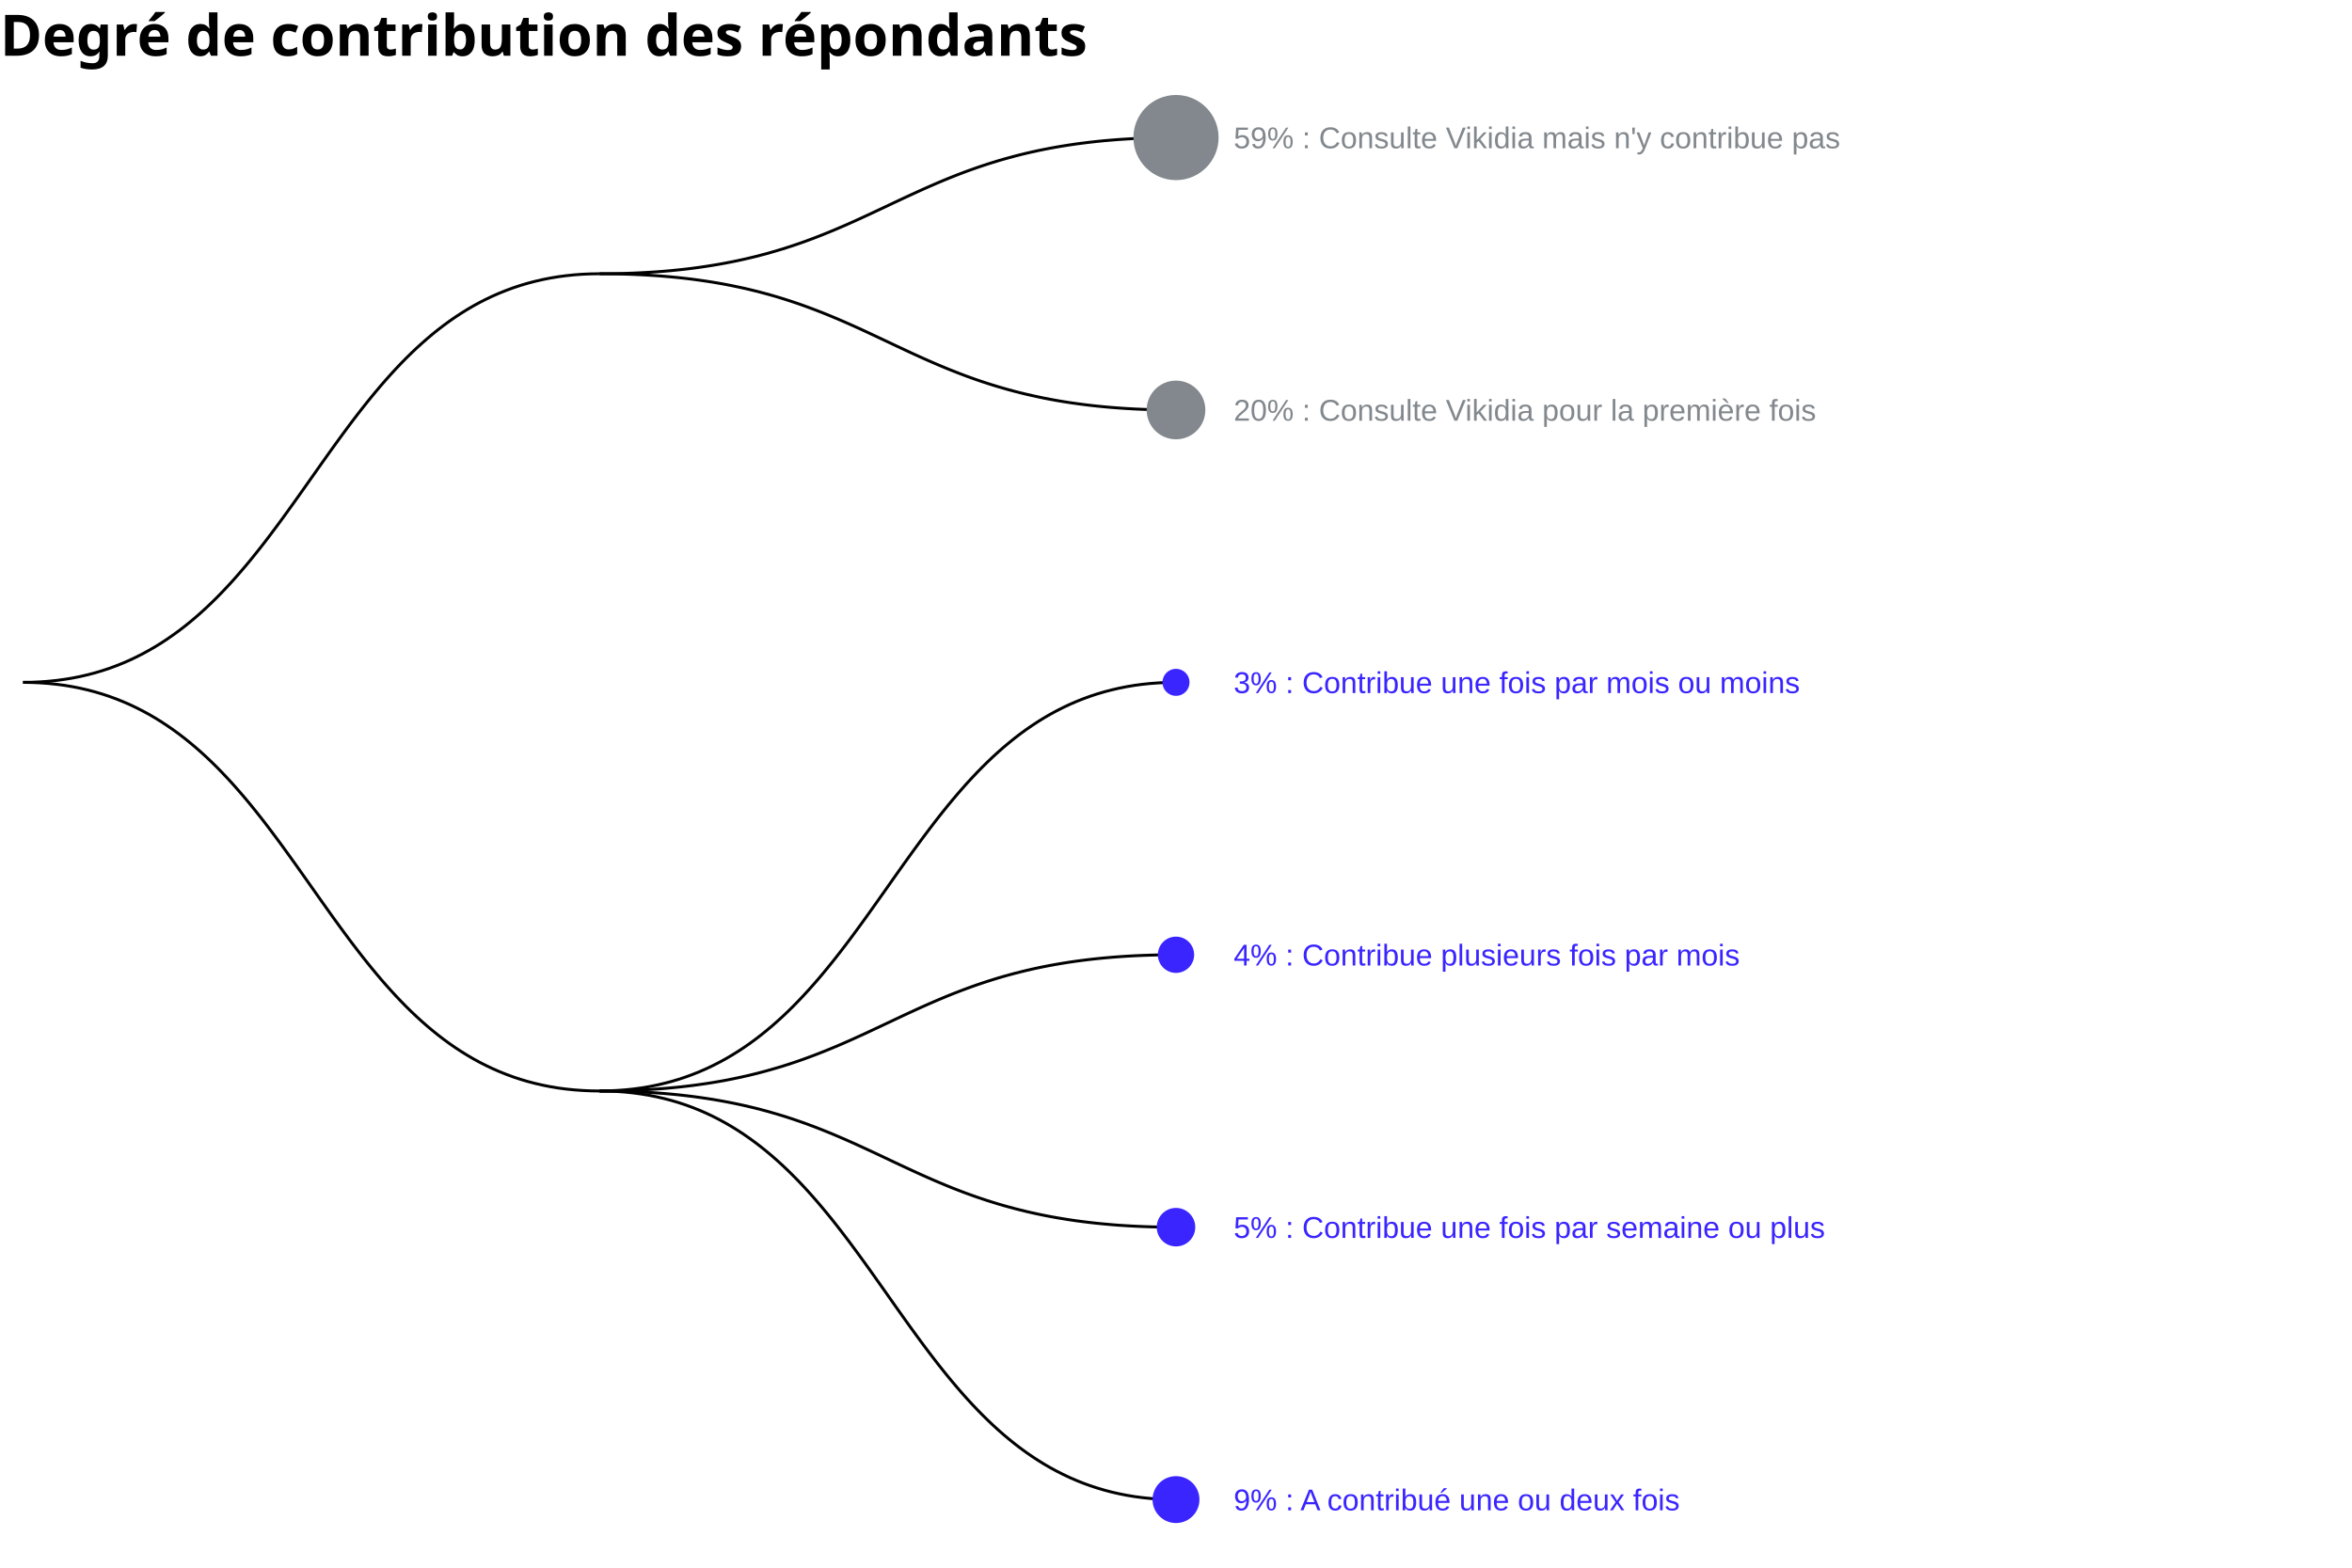
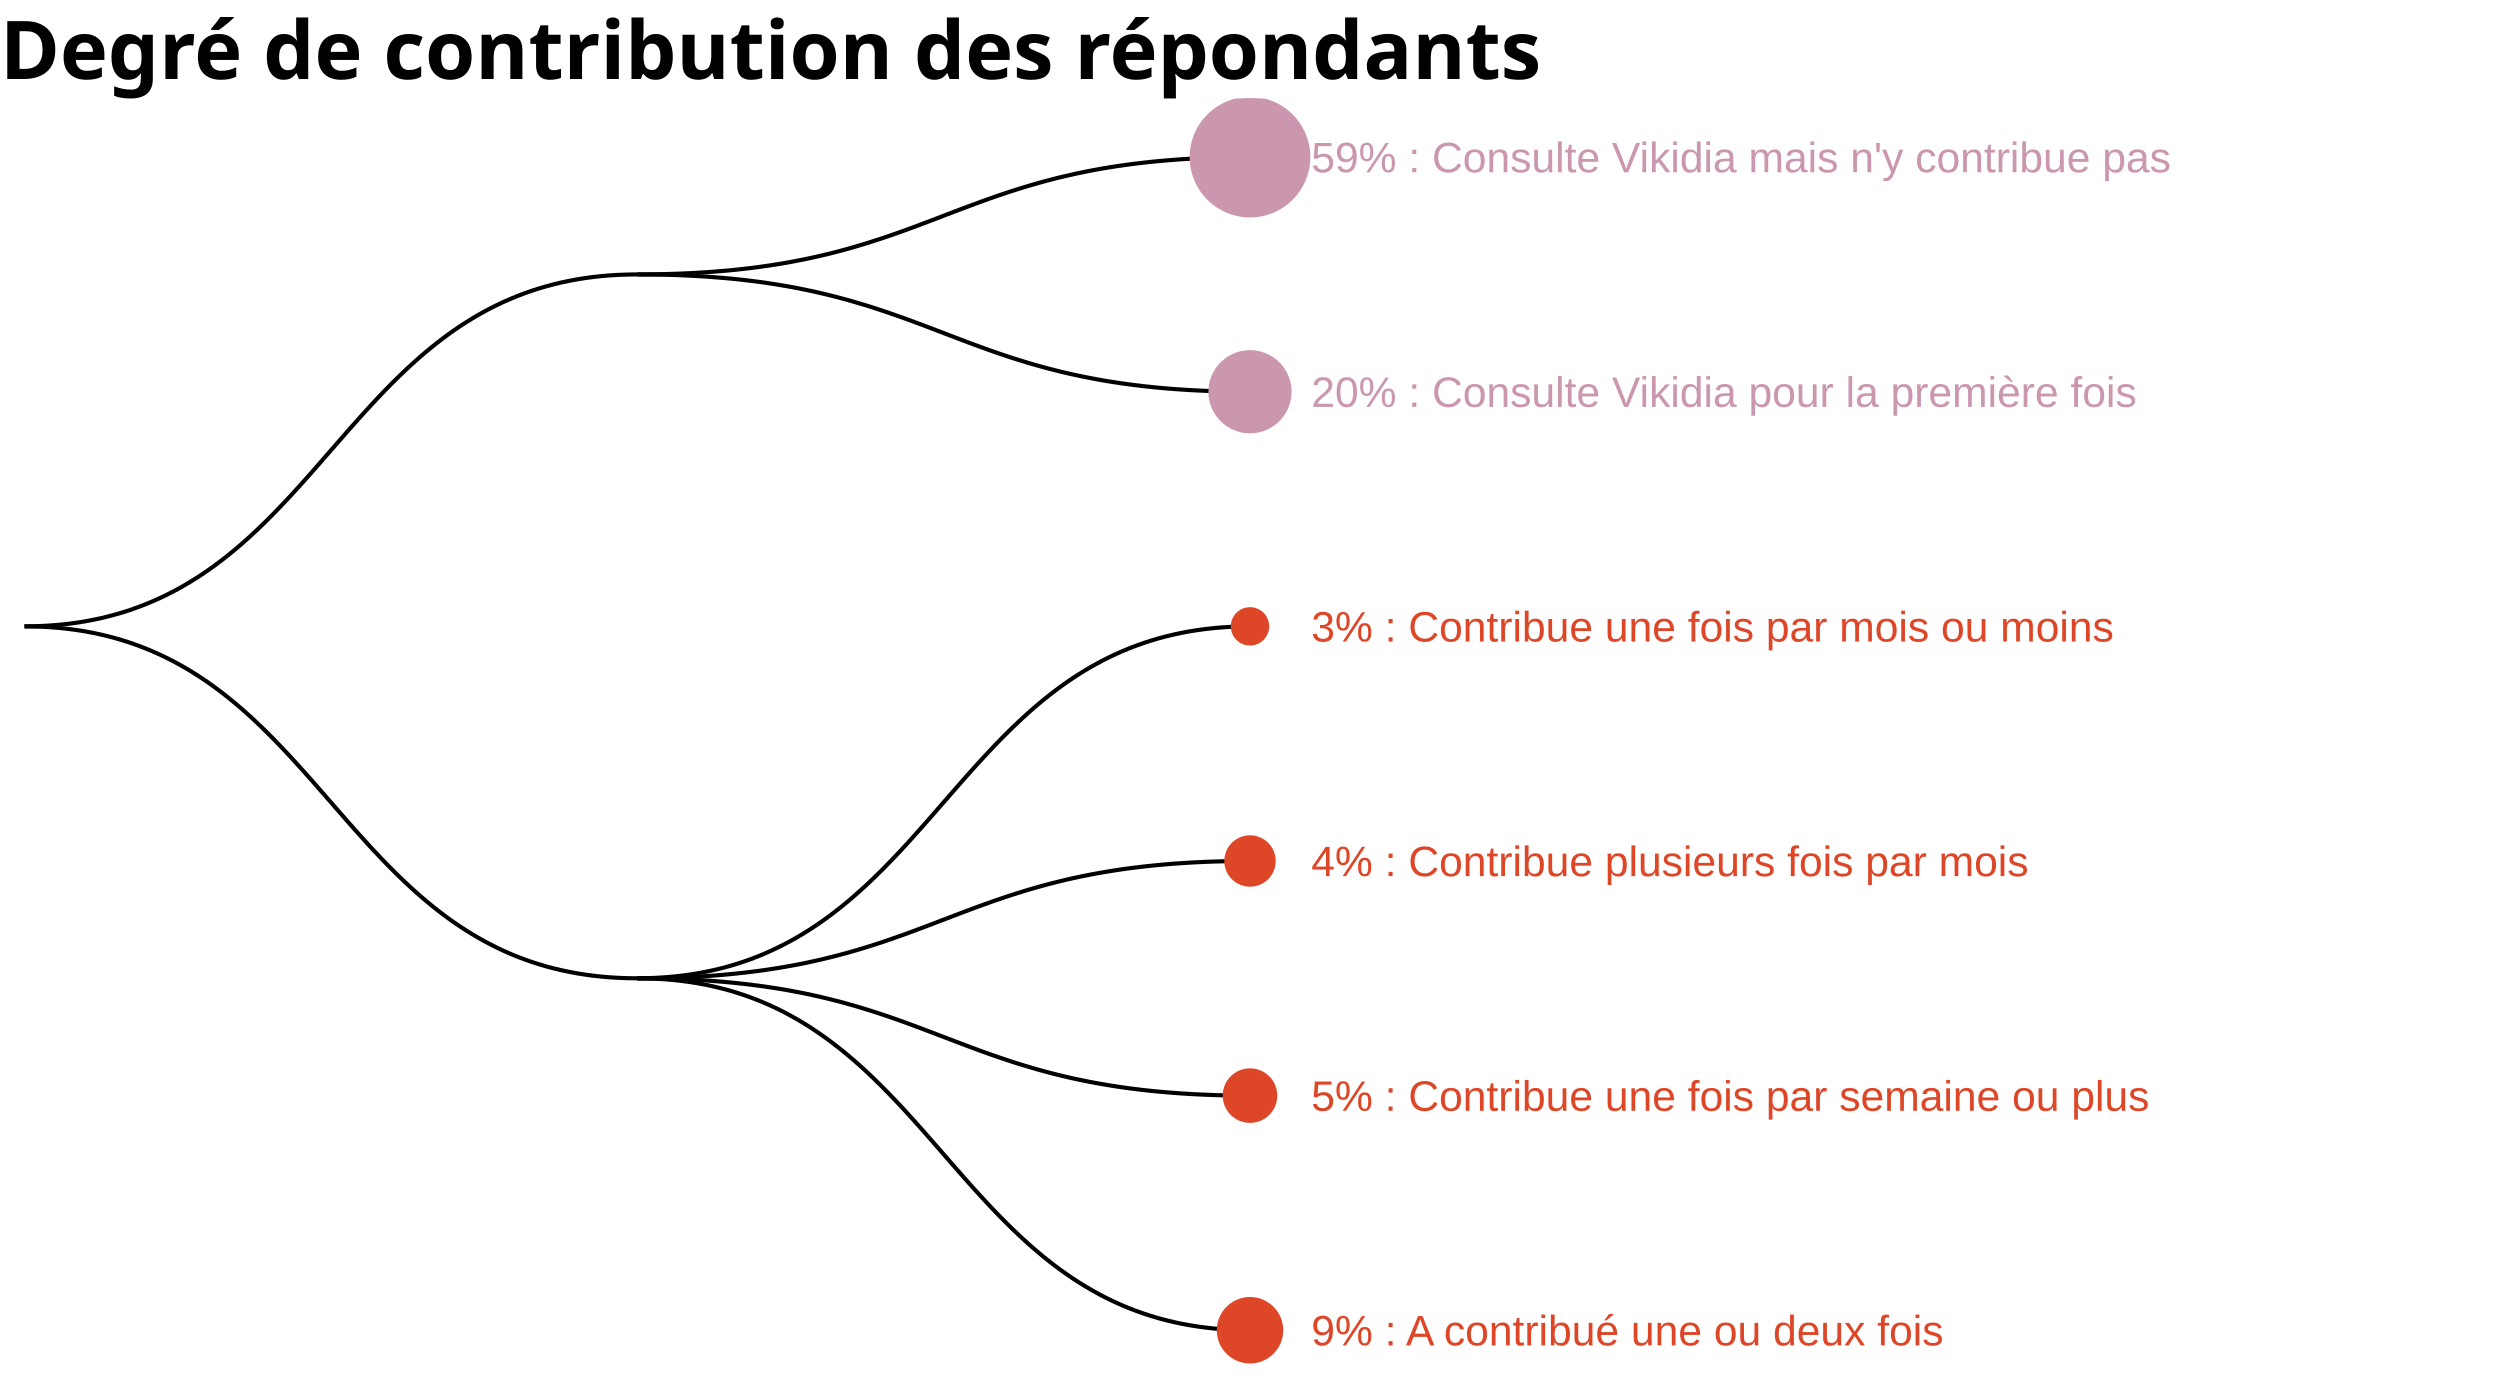
- <svg xmlns="http://www.w3.org/2000/svg" class="svglite" width="864.00pt" height="576.00pt" viewBox="0 0 864.00 576.00">
+ <svg xmlns="http://www.w3.org/2000/svg" class="svglite" width="648.00pt" height="360.00pt" viewBox="0 0 648.00 360.00">
  <defs>
    <style type="text/css">
    .svglite line, .svglite polyline, .svglite polygon, .svglite path, .svglite rect, .svglite circle {
      fill: none;
      stroke: #000000;
      stroke-linecap: round;
      stroke-linejoin: round;
      stroke-miterlimit: 10.00;
    }
    .svglite text {
      white-space: pre;
    }
  </style>
  </defs>
  <rect width="100%" height="100%" style="stroke: none; fill: none;" />
  <defs>
-     <clipPath id="cpMC4wMHw4NjQuMDB8MC4wMHw1NzYuMDA=">
-       <rect x="0.00" y="0.00" width="864.00" height="576.00" />
+     <clipPath id="cpMC4wMHw2NDguMDB8MC4wMHwzNjAuMDA=">
+       <rect x="0.00" y="0.00" width="648.00" height="360.00" />
    </clipPath>
  </defs>
-   <g clip-path="url(#cpMC4wMHw4NjQuMDB8MC4wMHw1NzYuMDA=)">
+   <g clip-path="url(#cpMC4wMHw2NDguMDB8MC4wMHwzNjAuMDA=)">
</g>
  <defs>
-     <clipPath id="cpMC4wMHw4NjQuMDB8MjUuNTJ8NTc2LjAw">
-       <rect x="0.00" y="25.52" width="864.00" height="550.48" />
+     <clipPath id="cpMC4wMHw2NDguMDB8MjUuNTJ8MzYwLjAw">
+       <rect x="0.00" y="25.52" width="648.00" height="334.48" />
    </clipPath>
  </defs>
-   <g clip-path="url(#cpMC4wMHw4NjQuMDB8MjUuNTJ8NTc2LjAw)">
-     <polyline points="8.47,250.71 11.65,250.76 14.76,250.90 17.81,251.12 20.80,251.43 23.73,251.82 26.60,252.30 29.42,252.86 32.18,253.50 34.88,254.21 37.53,255.00 40.13,255.86 42.68,256.80 45.18,257.80 47.64,258.87 50.04,260.01 52.40,261.21 54.72,262.47 57.00,263.80 59.23,265.18 61.42,266.62 63.58,268.11 65.70,269.66 67.78,271.26 69.83,272.91 71.84,274.60 73.82,276.34 75.77,278.12 77.69,279.95 79.59,281.81 81.45,283.72 83.29,285.66 85.11,287.63 86.90,289.64 88.67,291.67 90.43,293.74 92.16,295.83 93.87,297.95 95.57,300.09 97.26,302.25 98.93,304.44 100.58,306.64 102.23,308.85 103.87,311.08 105.49,313.32 107.11,315.57 108.73,317.83 110.34,320.10 111.95,322.37 113.55,324.64 115.16,326.92 116.76,329.19 118.37,331.46 119.98,333.73 121.59,335.99 123.21,338.24 124.84,340.48 126.48,342.71 128.12,344.93 129.78,347.13 131.45,349.31 133.13,351.47 134.83,353.61 136.55,355.73 138.28,357.82 140.03,359.89 141.80,361.92 143.60,363.93 145.41,365.90 147.25,367.84 149.12,369.75 151.01,371.61 152.94,373.44 154.89,375.22 156.87,376.96 158.88,378.65 160.93,380.30 163.01,381.90 165.13,383.45 167.28,384.94 169.48,386.38 171.71,387.76 173.98,389.09 176.30,390.35 178.66,391.55 181.07,392.69 183.52,393.76 186.02,394.76 188.57,395.70 191.17,396.56 193.82,397.35 196.53,398.06 199.29,398.70 202.10,399.26 204.98,399.74 207.91,400.13 210.90,400.44 213.95,400.66 217.06,400.80 220.24,400.85 " style="stroke-width: 1.07; stroke-linecap: butt;" />
-     <polyline points="8.47,250.71 11.65,250.67 14.76,250.53 17.81,250.31 20.80,250.00 23.73,249.60 26.60,249.13 29.42,248.57 32.18,247.93 34.88,247.22 37.53,246.43 40.13,245.57 42.68,244.63 45.18,243.63 47.64,242.56 50.04,241.42 52.40,240.22 54.72,238.95 57.00,237.63 59.23,236.25 61.42,234.81 63.58,233.31 65.70,231.77 67.78,230.17 69.83,228.52 71.84,226.83 73.82,225.09 75.77,223.31 77.69,221.48 79.59,219.61 81.45,217.71 83.29,215.77 85.11,213.80 86.90,211.79 88.67,209.75 90.43,207.69 92.16,205.60 93.87,203.48 95.57,201.34 97.26,199.18 98.93,196.99 100.58,194.79 102.23,192.58 103.87,190.35 105.49,188.11 107.11,185.86 108.73,183.60 110.34,181.33 111.95,179.06 113.55,176.79 115.16,174.51 116.76,172.24 118.37,169.97 119.98,167.70 121.59,165.44 123.21,163.19 124.84,160.95 126.48,158.72 128.12,156.50 129.78,154.30 131.45,152.12 133.13,149.96 134.83,147.82 136.55,145.70 138.28,143.61 140.03,141.54 141.80,139.51 143.60,137.50 145.41,135.53 147.25,133.59 149.12,131.68 151.01,129.82 152.94,127.99 154.89,126.21 156.87,124.47 158.88,122.77 160.93,121.13 163.01,119.53 165.13,117.98 167.28,116.49 169.48,115.05 171.71,113.67 173.98,112.34 176.30,111.08 178.66,109.88 181.07,108.74 183.52,107.67 186.02,106.67 188.57,105.73 191.17,104.87 193.82,104.08 196.53,103.37 199.29,102.73 202.10,102.17 204.98,101.69 207.91,101.30 210.90,100.99 213.95,100.76 217.06,100.63 220.24,100.58 " style="stroke-width: 1.07; stroke-linecap: butt;" />
-     <polyline points="220.24,400.85 223.41,400.89 226.52,401.03 229.58,401.25 232.56,401.56 235.50,401.96 238.37,402.43 241.18,402.99 243.94,403.63 246.65,404.34 249.30,405.13 251.90,405.99 254.45,406.93 256.95,407.93 259.40,409.00 261.81,410.14 264.17,411.34 266.49,412.61 268.76,413.93 270.99,415.31 273.19,416.75 275.34,418.25 277.46,419.79 279.54,421.39 281.59,423.04 283.60,424.73 285.58,426.47 287.54,428.26 289.46,430.08 291.35,431.95 293.22,433.85 295.06,435.79 296.87,437.76 298.67,439.77 300.44,441.81 302.19,443.87 303.92,445.96 305.64,448.08 307.34,450.22 309.02,452.39 310.69,454.57 312.35,456.77 313.99,458.98 315.63,461.21 317.26,463.45 318.88,465.70 320.49,467.96 322.10,470.23 323.71,472.50 325.32,474.77 326.92,477.05 328.52,479.32 330.13,481.59 331.74,483.86 333.36,486.12 334.98,488.37 336.61,490.61 338.24,492.84 339.89,495.06 341.55,497.26 343.22,499.44 344.90,501.60 346.60,503.74 348.31,505.86 350.05,507.95 351.80,510.02 353.57,512.06 355.36,514.06 357.18,516.04 359.02,517.97 360.89,519.88 362.78,521.74 364.70,523.57 366.65,525.35 368.63,527.09 370.65,528.79 372.69,530.43 374.77,532.03 376.89,533.58 379.05,535.07 381.24,536.51 383.47,537.89 385.75,539.22 388.07,540.48 390.43,541.68 392.83,542.82 395.29,543.89 397.79,544.90 400.34,545.83 402.94,546.69 405.59,547.48 408.29,548.20 411.05,548.83 413.87,549.39 416.74,549.87 419.67,550.26 422.66,550.57 425.71,550.80 428.82,550.93 432.00,550.98 " style="stroke-width: 1.07; stroke-linecap: butt;" />
-     <polyline points="220.24,400.85 223.41,400.86 226.52,400.91 229.58,400.98 232.56,401.08 235.50,401.22 238.37,401.38 241.18,401.56 243.94,401.77 246.65,402.01 249.30,402.27 251.90,402.56 254.45,402.87 256.95,403.21 259.40,403.57 261.81,403.94 264.17,404.35 266.49,404.77 268.76,405.21 270.99,405.67 273.19,406.15 275.34,406.65 277.46,407.16 279.54,407.69 281.59,408.24 283.60,408.81 285.58,409.39 287.54,409.98 289.46,410.59 291.35,411.21 293.22,411.85 295.06,412.49 296.87,413.15 298.67,413.82 300.44,414.50 302.19,415.19 303.92,415.89 305.64,416.59 307.34,417.31 309.02,418.03 310.69,418.75 312.35,419.49 313.99,420.22 315.63,420.97 317.26,421.72 318.88,422.47 320.49,423.22 322.10,423.97 323.71,424.73 325.32,425.49 326.92,426.25 328.52,427.01 330.13,427.76 331.74,428.52 333.36,429.27 334.98,430.02 336.61,430.77 338.24,431.51 339.89,432.25 341.55,432.98 343.22,433.71 344.90,434.43 346.60,435.14 348.31,435.85 350.05,436.55 351.80,437.24 353.57,437.92 355.36,438.58 357.18,439.24 359.02,439.89 360.89,440.52 362.78,441.15 364.70,441.75 366.65,442.35 368.63,442.93 370.65,443.49 372.69,444.04 374.77,444.57 376.89,445.09 379.05,445.59 381.24,446.07 383.47,446.53 385.75,446.97 388.07,447.39 390.43,447.79 392.83,448.17 395.29,448.53 397.79,448.86 400.34,449.17 402.94,449.46 405.59,449.72 408.29,449.96 411.05,450.18 413.87,450.36 416.74,450.52 419.67,450.65 422.66,450.76 425.71,450.83 428.82,450.88 432.00,450.89 " style="stroke-width: 1.07; stroke-linecap: butt;" />
-     <polyline points="220.24,400.85 223.41,400.83 226.52,400.79 229.58,400.71 232.56,400.61 235.50,400.48 238.37,400.32 241.18,400.13 243.94,399.92 246.65,399.68 249.30,399.42 251.90,399.13 254.45,398.82 256.95,398.48 259.40,398.13 261.81,397.75 264.17,397.35 266.49,396.93 268.76,396.48 270.99,396.02 273.19,395.54 275.34,395.05 277.46,394.53 279.54,394.00 281.59,393.45 283.60,392.88 285.58,392.30 287.54,391.71 289.46,391.10 291.35,390.48 293.22,389.85 295.06,389.20 296.87,388.54 298.67,387.87 300.44,387.19 302.19,386.50 303.92,385.81 305.64,385.10 307.34,384.39 309.02,383.67 310.69,382.94 312.35,382.21 313.99,381.47 315.63,380.72 317.26,379.98 318.88,379.23 320.49,378.47 322.10,377.72 323.71,376.96 325.32,376.20 326.92,375.45 328.52,374.69 330.13,373.93 331.74,373.17 333.36,372.42 334.98,371.67 336.61,370.92 338.24,370.18 339.89,369.44 341.55,368.71 343.22,367.98 344.90,367.26 346.60,366.55 348.31,365.84 350.05,365.14 351.80,364.46 353.57,363.78 355.36,363.11 357.18,362.45 359.02,361.80 360.89,361.17 362.78,360.55 364.70,359.94 366.65,359.34 368.63,358.76 370.65,358.20 372.69,357.65 374.77,357.12 376.89,356.60 379.05,356.10 381.24,355.62 383.47,355.16 385.75,354.72 388.07,354.30 390.43,353.90 392.83,353.52 395.29,353.16 397.79,352.83 400.34,352.52 402.94,352.23 405.59,351.97 408.29,351.73 411.05,351.52 413.87,351.33 416.74,351.17 419.67,351.04 422.66,350.94 425.71,350.86 428.82,350.82 432.00,350.80 " style="stroke-width: 1.07; stroke-linecap: butt;" />
-     <polyline points="220.24,400.85 223.41,400.80 226.52,400.66 229.58,400.44 232.56,400.13 235.50,399.74 238.37,399.26 241.18,398.70 243.94,398.06 246.65,397.35 249.30,396.56 251.90,395.70 254.45,394.76 256.95,393.76 259.40,392.69 261.81,391.55 264.17,390.35 266.49,389.09 268.76,387.76 270.99,386.38 273.19,384.94 275.34,383.45 277.46,381.90 279.54,380.30 281.59,378.65 283.60,376.96 285.58,375.22 287.54,373.44 289.46,371.61 291.35,369.75 293.22,367.84 295.06,365.90 296.87,363.93 298.67,361.92 300.44,359.89 302.19,357.82 303.92,355.73 305.64,353.61 307.34,351.47 309.02,349.31 310.69,347.13 312.35,344.93 313.99,342.71 315.63,340.48 317.26,338.24 318.88,335.99 320.49,333.73 322.10,331.46 323.71,329.19 325.32,326.92 326.92,324.64 328.52,322.37 330.13,320.10 331.74,317.83 333.36,315.57 334.98,313.32 336.61,311.08 338.24,308.85 339.89,306.64 341.55,304.44 343.22,302.25 344.90,300.09 346.60,297.95 348.31,295.83 350.05,293.74 351.80,291.67 353.57,289.64 355.36,287.63 357.18,285.66 359.02,283.72 360.89,281.81 362.78,279.95 364.70,278.12 366.65,276.34 368.63,274.60 370.65,272.91 372.69,271.26 374.77,269.66 376.89,268.11 379.05,266.62 381.24,265.18 383.47,263.80 385.75,262.47 388.07,261.21 390.43,260.01 392.83,258.87 395.29,257.80 397.79,256.80 400.34,255.86 402.94,255.00 405.59,254.21 408.29,253.50 411.05,252.86 413.87,252.30 416.74,251.82 419.67,251.43 422.66,251.12 425.71,250.90 428.82,250.76 432.00,250.71 " style="stroke-width: 1.07; stroke-linecap: butt;" />
-     <polyline points="220.24,100.58 223.41,100.60 226.52,100.64 229.58,100.72 232.56,100.82 235.50,100.95 238.37,101.11 241.18,101.30 243.94,101.51 246.65,101.75 249.30,102.01 251.90,102.30 254.45,102.61 256.95,102.95 259.40,103.30 261.81,103.68 264.17,104.08 266.49,104.50 268.76,104.94 270.99,105.41 273.19,105.88 275.34,106.38 277.46,106.90 279.54,107.43 281.59,107.98 283.60,108.54 285.58,109.12 287.54,109.72 289.46,110.33 291.35,110.95 293.22,111.58 295.06,112.23 296.87,112.89 298.67,113.56 300.44,114.24 302.19,114.92 303.92,115.62 305.64,116.33 307.34,117.04 309.02,117.76 310.69,118.49 312.35,119.22 313.99,119.96 315.63,120.70 317.26,121.45 318.88,122.20 320.49,122.96 322.10,123.71 323.71,124.47 325.32,125.23 326.92,125.98 328.52,126.74 330.13,127.50 331.74,128.25 333.36,129.01 334.98,129.76 336.61,130.51 338.24,131.25 339.89,131.99 341.55,132.72 343.22,133.45 344.90,134.17 346.60,134.88 348.31,135.59 350.05,136.28 351.80,136.97 353.57,137.65 355.36,138.32 357.18,138.98 359.02,139.63 360.89,140.26 362.78,140.88 364.70,141.49 366.65,142.08 368.63,142.66 370.65,143.23 372.69,143.78 374.77,144.31 376.89,144.83 379.05,145.32 381.24,145.80 383.47,146.27 385.75,146.71 388.07,147.13 390.43,147.53 392.83,147.91 395.29,148.26 397.79,148.60 400.34,148.91 402.94,149.20 405.59,149.46 408.29,149.70 411.05,149.91 413.87,150.10 416.74,150.26 419.67,150.39 422.66,150.49 425.71,150.57 428.82,150.61 432.00,150.63 " style="stroke-width: 1.07; stroke-linecap: butt;" />
-     <polyline points="220.24,100.58 223.41,100.57 226.52,100.52 229.58,100.45 232.56,100.34 235.50,100.21 238.37,100.05 241.18,99.87 243.94,99.66 246.65,99.42 249.30,99.15 251.90,98.87 254.45,98.56 256.95,98.22 259.40,97.86 261.81,97.48 264.17,97.08 266.49,96.66 268.76,96.22 270.99,95.76 273.19,95.28 275.34,94.78 277.46,94.27 279.54,93.73 281.59,93.19 283.60,92.62 285.58,92.04 287.54,91.45 289.46,90.84 291.35,90.22 293.22,89.58 295.06,88.94 296.87,88.28 298.67,87.61 300.44,86.93 302.19,86.24 303.92,85.54 305.64,84.84 307.34,84.12 309.02,83.40 310.69,82.68 312.35,81.94 313.99,81.20 315.63,80.46 317.26,79.71 318.88,78.96 320.49,78.21 322.10,77.45 323.71,76.70 325.32,75.94 326.92,75.18 328.52,74.42 330.13,73.67 331.74,72.91 333.36,72.16 334.98,71.41 336.61,70.66 338.24,69.92 339.89,69.18 341.55,68.45 343.22,67.72 344.90,67.00 346.60,66.28 348.31,65.58 350.05,64.88 351.80,64.19 353.57,63.51 355.36,62.84 357.18,62.19 359.02,61.54 360.89,60.91 362.78,60.28 364.70,59.68 366.65,59.08 368.63,58.50 370.65,57.94 372.69,57.39 374.77,56.85 376.89,56.34 379.05,55.84 381.24,55.36 383.47,54.90 385.75,54.46 388.07,54.04 390.43,53.64 392.83,53.26 395.29,52.90 397.79,52.57 400.34,52.26 402.94,51.97 405.59,51.70 408.29,51.47 411.05,51.25 413.87,51.07 416.74,50.91 419.67,50.78 422.66,50.67 425.71,50.60 428.82,50.55 432.00,50.54 " style="stroke-width: 1.07; stroke-linecap: butt;" />
-     <text x="453.18" y="554.92" style="font-size: 11.04px;fill: #3A25FF; font-family: &quot;Arial&quot;;" textLength="178.87px" lengthAdjust="spacingAndGlyphs">  9% : A contribué une ou deux fois</text>
-     <text x="453.18" y="454.83" style="font-size: 11.04px;fill: #3A25FF; font-family: &quot;Arial&quot;;" textLength="233.86px" lengthAdjust="spacingAndGlyphs">  5% : Contribue une fois par semaine ou plus</text>
-     <text x="453.18" y="354.74" style="font-size: 11.04px;fill: #3A25FF; font-family: &quot;Arial&quot;;" textLength="201.73px" lengthAdjust="spacingAndGlyphs">  4% : Contribue plusieurs fois par mois</text>
-     <text x="453.18" y="254.65" style="font-size: 11.04px;fill: #3A25FF; font-family: &quot;Arial&quot;;" textLength="225.30px" lengthAdjust="spacingAndGlyphs">  3% : Contribue une fois par mois ou moins</text>
-     <text x="453.18" y="154.57" style="font-size: 11.04px;fill: #82888D; font-family: &quot;Arial&quot;;" textLength="230.34px" lengthAdjust="spacingAndGlyphs">  20% : Consulte Vikidia pour la première fois</text>
-     <text x="453.18" y="54.48" style="font-size: 11.04px;fill: #82888D; font-family: &quot;Arial&quot;;" textLength="237.97px" lengthAdjust="spacingAndGlyphs">  59% : Consulte Vikidia mais n'y contribue pas</text>
-     <circle cx="432.00" cy="550.98" r="8.26" style="stroke-width: 0.71; stroke: #3A25FF; fill: #3A25FF;" />
-     <circle cx="432.00" cy="450.89" r="6.72" style="stroke-width: 0.71; stroke: #3A25FF; fill: #3A25FF;" />
-     <circle cx="432.00" cy="350.80" r="6.31" style="stroke-width: 0.71; stroke: #3A25FF; fill: #3A25FF;" />
-     <circle cx="432.00" cy="250.71" r="4.62" style="stroke-width: 0.71; stroke: #3A25FF; fill: #3A25FF;" />
-     <circle cx="432.00" cy="150.63" r="10.43" style="stroke-width: 0.71; stroke: #82888D; fill: #82888D;" />
-     <circle cx="432.00" cy="50.54" r="15.29" style="stroke-width: 0.71; stroke: #82888D; fill: #82888D;" />
+   <g clip-path="url(#cpMC4wMHw2NDguMDB8MjUuNTJ8MzYwLjAw)">
+     <polyline points="6.35,162.35 8.74,162.38 11.07,162.46 13.36,162.60 15.60,162.79 17.80,163.03 19.95,163.32 22.06,163.65 24.13,164.04 26.16,164.48 28.15,164.96 30.10,165.48 32.01,166.05 33.89,166.66 35.73,167.31 37.53,168.00 39.30,168.73 41.04,169.50 42.75,170.30 44.42,171.14 46.07,172.02 47.68,172.92 49.27,173.86 50.83,174.83 52.37,175.83 53.88,176.86 55.37,177.92 56.83,179.01 58.27,180.11 59.69,181.25 61.09,182.40 62.47,183.58 63.83,184.78 65.18,186.00 66.51,187.24 67.82,188.49 69.12,189.77 70.40,191.05 71.68,192.35 72.94,193.67 74.19,194.99 75.44,196.33 76.67,197.68 77.90,199.03 79.12,200.39 80.34,201.76 81.55,203.13 82.75,204.51 83.96,205.89 85.16,207.27 86.37,208.65 87.57,210.03 88.78,211.41 89.98,212.79 91.19,214.16 92.41,215.53 93.63,216.89 94.86,218.25 96.09,219.60 97.34,220.93 98.59,222.26 99.85,223.57 101.12,224.87 102.41,226.16 103.71,227.43 105.02,228.69 106.35,229.92 107.70,231.14 109.06,232.34 110.44,233.52 111.84,234.68 113.26,235.81 114.70,236.92 116.16,238.00 117.65,239.06 119.16,240.09 120.70,241.09 122.26,242.06 123.85,243.00 125.46,243.91 127.11,244.78 128.78,245.62 130.49,246.43 132.23,247.20 134.00,247.93 135.80,248.62 137.64,249.27 139.52,249.88 141.43,250.45 143.38,250.97 145.37,251.45 147.40,251.88 149.47,252.27 151.58,252.61 153.73,252.90 155.93,253.14 158.17,253.33 160.46,253.46 162.79,253.55 165.18,253.57 " style="stroke-width: 1.07; stroke-linecap: butt;" />
+     <polyline points="6.35,162.35 8.74,162.32 11.07,162.24 13.36,162.10 15.60,161.92 17.80,161.68 19.95,161.39 22.06,161.05 24.13,160.66 26.16,160.23 28.15,159.75 30.10,159.22 32.01,158.66 33.89,158.05 35.73,157.39 37.53,156.70 39.30,155.97 41.04,155.21 42.75,154.40 44.42,153.56 46.07,152.69 47.68,151.78 49.27,150.84 50.83,149.87 52.37,148.87 53.88,147.84 55.37,146.78 56.83,145.70 58.27,144.59 59.69,143.45 61.09,142.30 62.47,141.12 63.83,139.92 65.18,138.70 66.51,137.46 67.82,136.21 69.12,134.94 70.40,133.65 71.68,132.35 72.94,131.03 74.19,129.71 75.44,128.37 76.67,127.03 77.90,125.67 79.12,124.31 80.34,122.94 81.55,121.57 82.75,120.19 83.96,118.81 85.16,117.43 86.37,116.05 87.57,114.67 88.78,113.29 89.98,111.91 91.19,110.54 92.41,109.17 93.63,107.81 94.86,106.45 96.09,105.11 97.34,103.77 98.59,102.44 99.85,101.13 101.12,99.83 102.41,98.54 103.71,97.27 105.02,96.02 106.35,94.78 107.70,93.56 109.06,92.36 110.44,91.18 111.84,90.03 113.26,88.89 114.70,87.78 116.16,86.70 117.65,85.64 119.16,84.61 120.70,83.61 122.26,82.64 123.85,81.70 125.46,80.79 127.11,79.92 128.78,79.08 130.49,78.27 132.23,77.51 134.00,76.78 135.80,76.09 137.64,75.43 139.52,74.82 141.43,74.26 143.38,73.73 145.37,73.25 147.40,72.82 149.47,72.43 151.58,72.09 153.73,71.80 155.93,71.56 158.17,71.37 160.46,71.24 162.79,71.16 165.18,71.13 " style="stroke-width: 1.07; stroke-linecap: butt;" />
+     <polyline points="165.18,253.57 167.56,253.60 169.89,253.68 172.18,253.82 174.42,254.01 176.62,254.25 178.78,254.54 180.89,254.88 182.96,255.26 184.98,255.70 186.97,256.18 188.92,256.70 190.84,257.27 192.71,257.88 194.55,258.53 196.36,259.22 198.13,259.95 199.86,260.72 201.57,261.52 203.25,262.36 204.89,263.24 206.51,264.15 208.10,265.09 209.66,266.06 211.19,267.06 212.70,268.09 214.19,269.14 215.65,270.23 217.09,271.34 218.51,272.47 219.91,273.63 221.29,274.81 222.65,276.00 224.00,277.22 225.33,278.46 226.64,279.72 227.94,280.99 229.23,282.28 230.50,283.58 231.77,284.89 233.02,286.22 234.26,287.55 235.50,288.90 236.72,290.25 237.94,291.61 239.16,292.98 240.37,294.36 241.58,295.73 242.78,297.11 243.99,298.49 245.19,299.88 246.39,301.26 247.60,302.64 248.81,304.01 250.02,305.39 251.23,306.76 252.45,308.12 253.68,309.47 254.92,310.82 256.16,312.15 257.41,313.48 258.67,314.79 259.95,316.09 261.23,317.38 262.53,318.65 263.85,319.91 265.18,321.15 266.52,322.37 267.88,323.56 269.26,324.74 270.66,325.90 272.08,327.03 273.52,328.14 274.99,329.23 276.47,330.28 277.98,331.31 279.52,332.31 281.08,333.28 282.67,334.22 284.29,335.13 285.93,336.01 287.61,336.85 289.31,337.65 291.05,338.42 292.82,339.15 294.63,339.84 296.46,340.49 298.34,341.10 300.25,341.67 302.20,342.19 304.19,342.67 306.22,343.11 308.29,343.49 310.40,343.83 312.56,344.12 314.75,344.36 317.00,344.55 319.28,344.69 321.62,344.77 324.00,344.80 " style="stroke-width: 1.07; stroke-linecap: butt;" />
+     <polyline points="165.18,253.57 167.56,253.58 169.89,253.61 172.18,253.66 174.42,253.72 176.62,253.80 178.78,253.90 180.89,254.01 182.96,254.14 184.98,254.28 186.97,254.44 188.92,254.62 190.84,254.81 192.71,255.01 194.55,255.23 196.36,255.46 198.13,255.70 199.86,255.96 201.57,256.22 203.25,256.50 204.89,256.80 206.51,257.10 208.10,257.41 209.66,257.73 211.19,258.07 212.70,258.41 214.19,258.76 215.65,259.13 217.09,259.49 218.51,259.87 219.91,260.26 221.29,260.65 222.65,261.05 224.00,261.46 225.33,261.87 226.64,262.29 227.94,262.71 229.23,263.14 230.50,263.57 231.77,264.01 233.02,264.45 234.26,264.90 235.50,265.35 236.72,265.80 237.94,266.25 239.16,266.71 240.37,267.17 241.58,267.63 242.78,268.09 243.99,268.55 245.19,269.01 246.39,269.47 247.60,269.93 248.81,270.39 250.02,270.84 251.23,271.30 252.45,271.75 253.68,272.21 254.92,272.66 256.16,273.10 257.41,273.54 258.67,273.98 259.95,274.41 261.23,274.84 262.53,275.27 263.85,275.69 265.18,276.10 266.52,276.50 267.88,276.90 269.26,277.30 270.66,277.68 272.08,278.06 273.52,278.43 274.99,278.79 276.47,279.14 277.98,279.49 279.52,279.82 281.08,280.14 282.67,280.46 284.29,280.76 285.93,281.05 287.61,281.33 289.31,281.60 291.05,281.86 292.82,282.10 294.63,282.33 296.46,282.55 298.34,282.75 300.25,282.94 302.20,283.11 304.19,283.27 306.22,283.42 308.29,283.55 310.40,283.66 312.56,283.76 314.75,283.84 317.00,283.90 319.28,283.94 321.62,283.97 324.00,283.98 " style="stroke-width: 1.07; stroke-linecap: butt;" />
+     <polyline points="165.18,253.57 167.56,253.56 169.89,253.54 172.18,253.49 174.42,253.43 176.62,253.35 178.78,253.25 180.89,253.14 182.96,253.01 184.98,252.87 186.97,252.71 188.92,252.53 190.84,252.34 192.71,252.14 194.55,251.92 196.36,251.69 198.13,251.45 199.86,251.19 201.57,250.92 203.25,250.64 204.89,250.35 206.51,250.05 208.10,249.74 209.66,249.41 211.19,249.08 212.70,248.74 214.19,248.38 215.65,248.02 217.09,247.65 218.51,247.27 219.91,246.89 221.29,246.50 222.65,246.10 224.00,245.69 225.33,245.28 226.64,244.86 227.94,244.44 229.23,244.01 230.50,243.57 231.77,243.13 233.02,242.69 234.26,242.25 235.50,241.80 236.72,241.35 237.94,240.89 239.16,240.44 240.37,239.98 241.58,239.52 242.78,239.06 243.99,238.60 245.19,238.14 246.39,237.68 247.60,237.22 248.81,236.76 250.02,236.30 251.23,235.85 252.45,235.39 253.68,234.94 254.92,234.49 256.16,234.05 257.41,233.60 258.67,233.17 259.95,232.73 261.23,232.30 262.53,231.88 263.85,231.46 265.18,231.05 266.52,230.64 267.88,230.24 269.26,229.85 270.66,229.47 272.08,229.09 273.52,228.72 274.99,228.36 276.47,228.00 277.98,227.66 279.52,227.33 281.08,227.00 282.67,226.69 284.29,226.39 285.93,226.10 287.61,225.82 289.31,225.55 291.05,225.29 292.82,225.05 294.63,224.82 296.46,224.60 298.34,224.40 300.25,224.21 302.20,224.03 304.19,223.87 306.22,223.73 308.29,223.60 310.40,223.49 312.56,223.39 314.75,223.31 317.00,223.25 319.28,223.20 321.62,223.18 324.00,223.17 " style="stroke-width: 1.07; stroke-linecap: butt;" />
+     <polyline points="165.18,253.57 167.56,253.55 169.89,253.46 172.18,253.33 174.42,253.14 176.62,252.90 178.78,252.61 180.89,252.27 182.96,251.88 184.98,251.45 186.97,250.97 188.92,250.45 190.84,249.88 192.71,249.27 194.55,248.62 196.36,247.93 198.13,247.20 199.86,246.43 201.57,245.62 203.25,244.78 204.89,243.91 206.51,243.00 208.10,242.06 209.66,241.09 211.19,240.09 212.70,239.06 214.19,238.00 215.65,236.92 217.09,235.81 218.51,234.68 219.91,233.52 221.29,232.34 222.65,231.14 224.00,229.92 225.33,228.69 226.64,227.43 227.94,226.16 229.23,224.87 230.50,223.57 231.77,222.26 233.02,220.93 234.26,219.60 235.50,218.25 236.72,216.89 237.94,215.53 239.16,214.16 240.37,212.79 241.58,211.41 242.78,210.03 243.99,208.65 245.19,207.27 246.39,205.89 247.60,204.51 248.81,203.13 250.02,201.76 251.23,200.39 252.45,199.03 253.68,197.68 254.92,196.33 256.16,194.99 257.41,193.67 258.67,192.35 259.95,191.05 261.23,189.77 262.53,188.49 263.85,187.24 265.18,186.00 266.52,184.78 267.88,183.58 269.26,182.40 270.66,181.25 272.08,180.11 273.52,179.01 274.99,177.92 276.47,176.86 277.98,175.83 279.52,174.83 281.08,173.86 282.67,172.92 284.29,172.02 285.93,171.14 287.61,170.30 289.31,169.50 291.05,168.73 292.82,168.00 294.63,167.31 296.46,166.66 298.34,166.05 300.25,165.48 302.20,164.96 304.19,164.48 306.22,164.04 308.29,163.65 310.40,163.32 312.56,163.03 314.75,162.79 317.00,162.60 319.28,162.46 321.62,162.38 324.00,162.35 " style="stroke-width: 1.07; stroke-linecap: butt;" />
+     <polyline points="165.18,71.13 167.56,71.14 169.89,71.17 172.18,71.21 174.42,71.27 176.62,71.35 178.78,71.45 180.89,71.56 182.96,71.69 184.98,71.84 186.97,72.00 188.92,72.17 190.84,72.36 192.71,72.56 194.55,72.78 196.36,73.01 198.13,73.25 199.86,73.51 201.57,73.78 203.25,74.06 204.89,74.35 206.51,74.65 208.10,74.97 209.66,75.29 211.19,75.62 212.70,75.97 214.19,76.32 215.65,76.68 217.09,77.05 218.51,77.43 219.91,77.81 221.29,78.21 222.65,78.61 224.00,79.01 225.33,79.42 226.64,79.84 227.94,80.27 229.23,80.70 230.50,81.13 231.77,81.57 233.02,82.01 234.26,82.45 235.50,82.90 236.72,83.35 237.94,83.81 239.16,84.26 240.37,84.72 241.58,85.18 242.78,85.64 243.99,86.10 245.19,86.56 246.39,87.02 247.60,87.48 248.81,87.94 250.02,88.40 251.23,88.86 252.45,89.31 253.68,89.76 254.92,90.21 256.16,90.66 257.41,91.10 258.67,91.54 259.95,91.97 261.23,92.40 262.53,92.82 263.85,93.24 265.18,93.65 266.52,94.06 267.88,94.46 269.26,94.85 270.66,95.24 272.08,95.61 273.52,95.98 274.99,96.35 276.47,96.70 277.98,97.04 279.52,97.37 281.08,97.70 282.67,98.01 284.29,98.31 285.93,98.61 287.61,98.89 289.31,99.15 291.05,99.41 292.82,99.65 294.63,99.88 296.46,100.10 298.34,100.30 300.25,100.49 302.20,100.67 304.19,100.83 306.22,100.97 308.29,101.10 310.40,101.21 312.56,101.31 314.75,101.39 317.00,101.45 319.28,101.50 321.62,101.53 324.00,101.54 " style="stroke-width: 1.07; stroke-linecap: butt;" />
+     <polyline points="165.18,71.13 167.56,71.12 169.89,71.09 172.18,71.05 174.42,70.98 176.62,70.90 178.78,70.81 180.89,70.69 182.96,70.56 184.98,70.42 186.97,70.26 188.92,70.09 190.84,69.90 192.71,69.69 194.55,69.48 196.36,69.25 198.13,69.00 199.86,68.75 201.57,68.48 203.25,68.20 204.89,67.91 206.51,67.60 208.10,67.29 209.66,66.97 211.19,66.63 212.70,66.29 214.19,65.94 215.65,65.58 217.09,65.21 218.51,64.83 219.91,64.44 221.29,64.05 222.65,63.65 224.00,63.24 225.33,62.83 226.64,62.41 227.94,61.99 229.23,61.56 230.50,61.13 231.77,60.69 233.02,60.25 234.26,59.80 235.50,59.35 236.72,58.90 237.94,58.45 239.16,57.99 240.37,57.53 241.58,57.08 242.78,56.62 243.99,56.15 245.19,55.69 246.39,55.23 247.60,54.77 248.81,54.31 250.02,53.86 251.23,53.40 252.45,52.95 253.68,52.50 254.92,52.05 256.16,51.60 257.41,51.16 258.67,50.72 259.95,50.29 261.23,49.86 262.53,49.44 263.85,49.02 265.18,48.60 266.52,48.20 267.88,47.80 269.26,47.41 270.66,47.02 272.08,46.64 273.52,46.27 274.99,45.91 276.47,45.56 277.98,45.22 279.52,44.88 281.08,44.56 282.67,44.24 284.29,43.94 285.93,43.65 287.61,43.37 289.31,43.10 291.05,42.85 292.82,42.60 294.63,42.37 296.46,42.16 298.34,41.95 300.25,41.76 302.20,41.59 304.19,41.43 306.22,41.28 308.29,41.16 310.40,41.04 312.56,40.95 314.75,40.87 317.00,40.80 319.28,40.76 321.62,40.73 324.00,40.72 " style="stroke-width: 1.07; stroke-linecap: butt;" />
+     <text x="339.88" y="348.73" style="font-size: 11.04px;fill: #DD4627; font-family: &quot;Arial&quot;;" textLength="178.87px" lengthAdjust="spacingAndGlyphs">  9% : A contribué une ou deux fois</text>
+     <text x="339.88" y="287.92" style="font-size: 11.04px;fill: #DD4627; font-family: &quot;Arial&quot;;" textLength="233.86px" lengthAdjust="spacingAndGlyphs">  5% : Contribue une fois par semaine ou plus</text>
+     <text x="339.88" y="227.10" style="font-size: 11.04px;fill: #DD4627; font-family: &quot;Arial&quot;;" textLength="201.73px" lengthAdjust="spacingAndGlyphs">  4% : Contribue plusieurs fois par mois</text>
+     <text x="339.88" y="166.29" style="font-size: 11.04px;fill: #DD4627; font-family: &quot;Arial&quot;;" textLength="225.30px" lengthAdjust="spacingAndGlyphs">  3% : Contribue une fois par mois ou moins</text>
+     <text x="339.88" y="105.47" style="font-size: 11.04px;fill: #CA97AE; font-family: &quot;Arial&quot;;" textLength="230.34px" lengthAdjust="spacingAndGlyphs">  20% : Consulte Vikidia pour la première fois</text>
+     <text x="339.88" y="44.66" style="font-size: 11.04px;fill: #CA97AE; font-family: &quot;Arial&quot;;" textLength="237.97px" lengthAdjust="spacingAndGlyphs">  59% : Consulte Vikidia mais n'y contribue pas</text>
+     <circle cx="324.00" cy="344.80" r="8.26" style="stroke-width: 0.71; stroke: #DD4627; fill: #DD4627;" />
+     <circle cx="324.00" cy="283.98" r="6.72" style="stroke-width: 0.71; stroke: #DD4627; fill: #DD4627;" />
+     <circle cx="324.00" cy="223.17" r="6.31" style="stroke-width: 0.71; stroke: #DD4627; fill: #DD4627;" />
+     <circle cx="324.00" cy="162.35" r="4.62" style="stroke-width: 0.71; stroke: #DD4627; fill: #DD4627;" />
+     <circle cx="324.00" cy="101.54" r="10.43" style="stroke-width: 0.71; stroke: #CA97AE; fill: #CA97AE;" />
+     <circle cx="324.00" cy="40.72" r="15.29" style="stroke-width: 0.71; stroke: #CA97AE; fill: #CA97AE;" />
  </g>
-   <g clip-path="url(#cpMC4wMHw4NjQuMDB8MC4wMHw1NzYuMDA=)">
+   <g clip-path="url(#cpMC4wMHw2NDguMDB8MC4wMHwzNjAuMDA=)">
    <text x="0.00" y="20.48" style="font-size: 21.00px; font-weight: bold; font-family: &quot;Noto Sans&quot;;" textLength="400.26px" lengthAdjust="spacingAndGlyphs">Degré de contribution des répondants</text>
  </g>
</svg>
